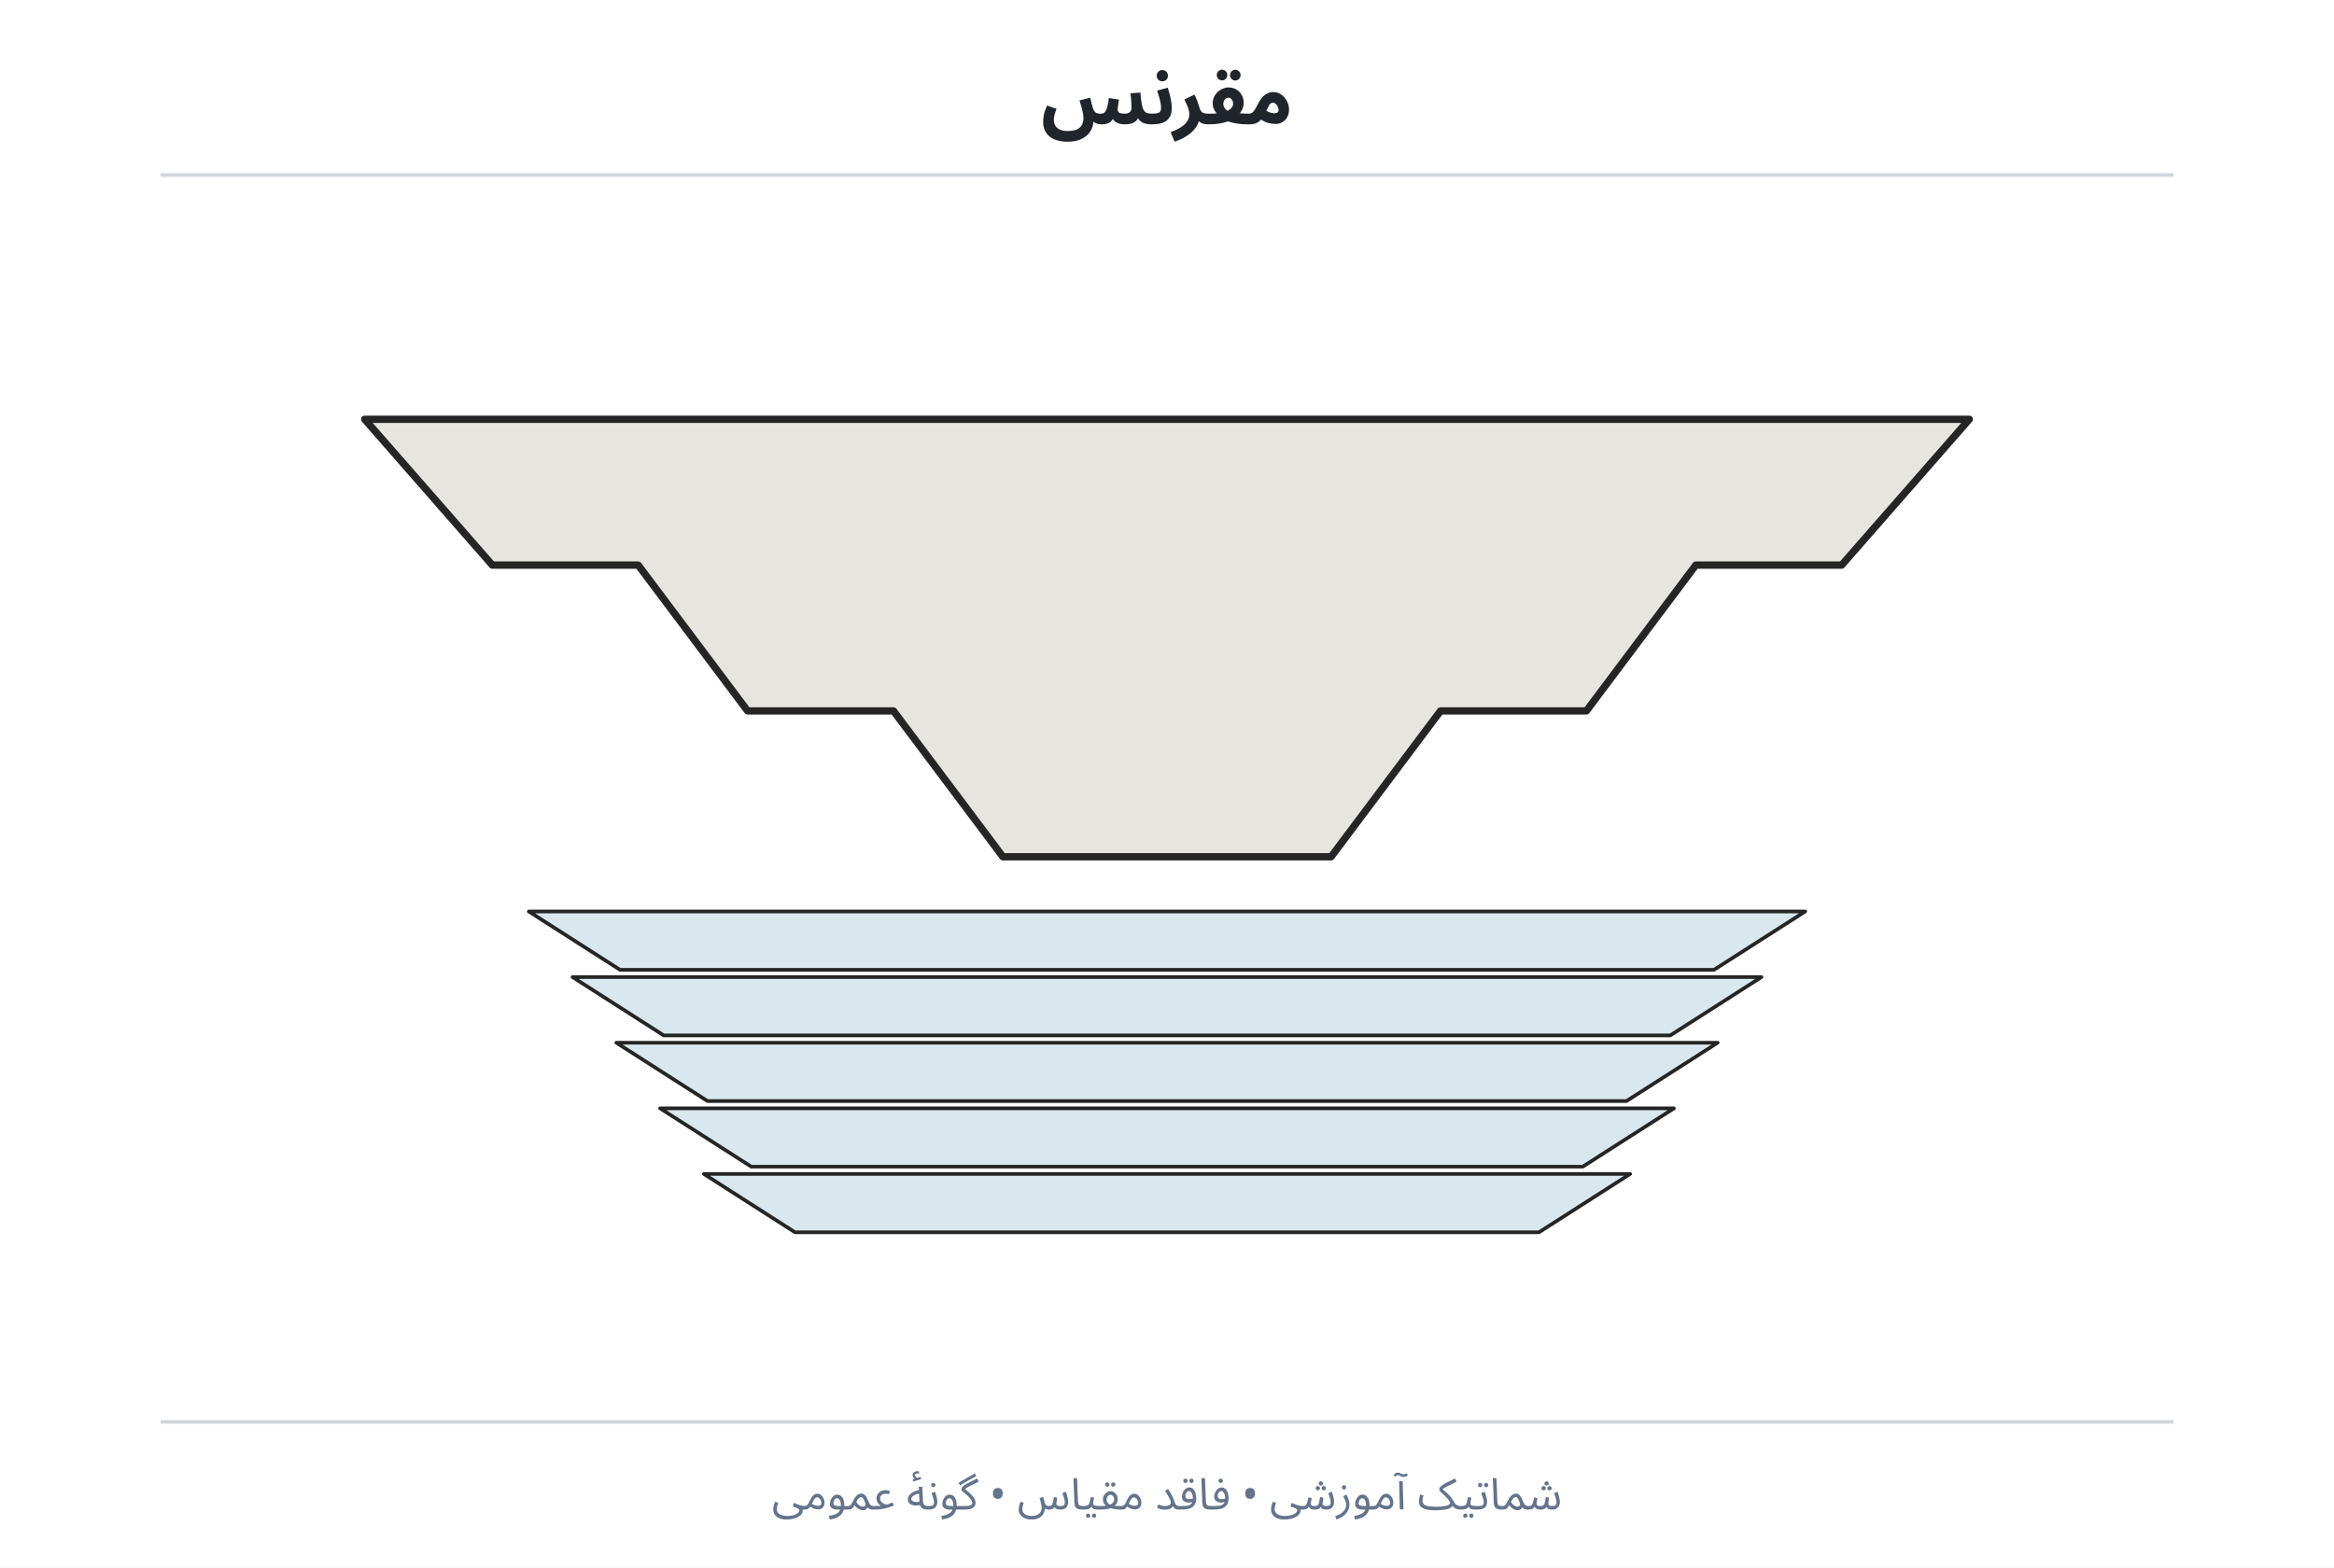
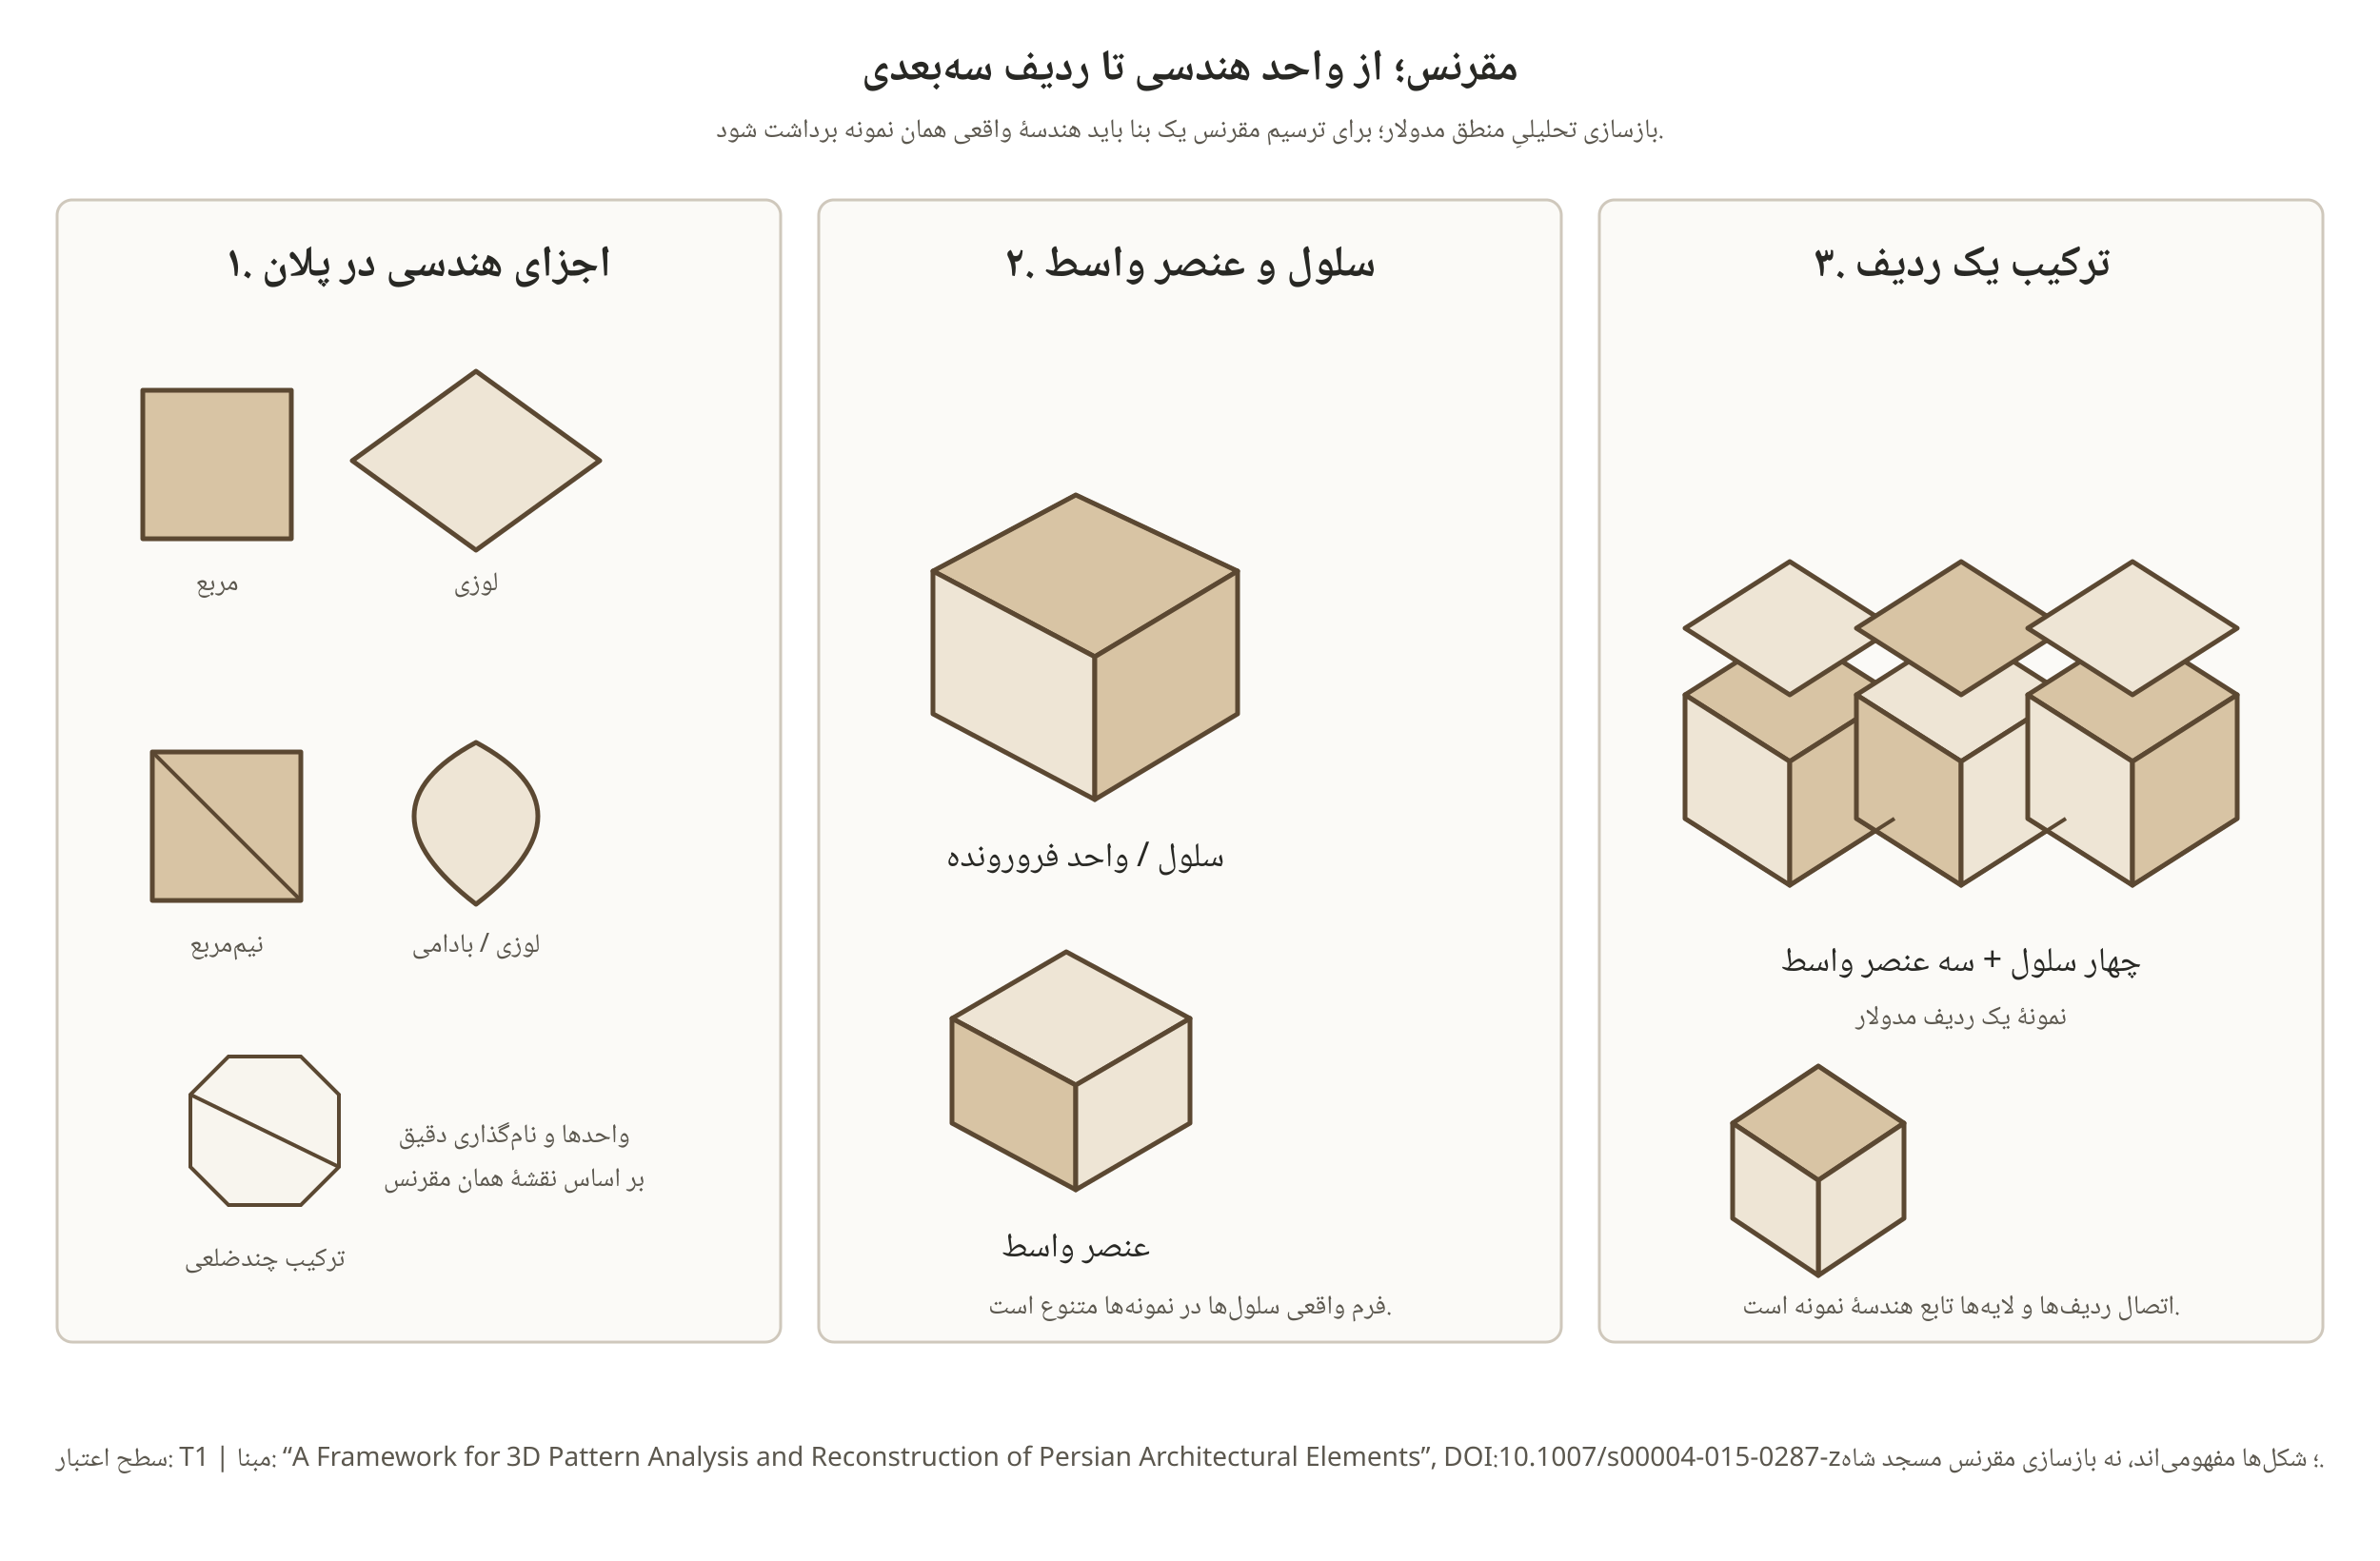
- <svg xmlns="http://www.w3.org/2000/svg" width="640" height="430" viewBox="0 0 640 430" role="img" aria-labelledby="ttl dsc">
+ <svg xmlns="http://www.w3.org/2000/svg" width="1250" height="820" viewBox="0 0 1250 820" role="img" aria-labelledby="title desc">
  <defs>
-     <pattern id="hatch" width="8" height="8" patternUnits="userSpaceOnUse">
-       <path d="M0 8 L8 0" stroke="#9ca3af" stroke-width=".8" />
-     </pattern>
+     <style>
+  .unit{fill:#d8c4a4;stroke:#5b4832;stroke-width:2.5;stroke-linejoin:round}
+  .unit2{fill:#eee5d5;stroke:#5b4832;stroke-width:2.5;stroke-linejoin:round}
+  .edge{fill:none;stroke:#5b4832;stroke-width:2}
+  .light{fill:#f8f5ee;stroke:#5b4832;stroke-width:2}
+  .label{font-family:Vazirmatn,'Noto Naskh Arabic',sans-serif;fill:#282824;font-size:18px}
+  .small{font-family:Vazirmatn,'Noto Naskh Arabic',sans-serif;fill:#5b574e;font-size:14px}
+  .head{font-family:Vazirmatn,'Noto Naskh Arabic',sans-serif;fill:#282824;font-size:23px;font-weight:700}
+  .panel{fill:#fbfaf7;stroke:#cfc8bc;stroke-width:1.5}
+ </style>
  </defs>
-   <rect width="640" height="430" fill="#fff" />
-   <text x="320" y="34" text-anchor="middle" direction="rtl" font-family="Vazirmatn, Noto Sans Arabic, sans-serif" font-size="21" font-weight="600" fill="#20252b">مقرنس</text>
-   <line x1="44" y1="48" x2="596" y2="48" stroke="#d1d5db" />
-   <path d="M100 115 H540 L505 155 H465 L435 195 H395 L365 235 H275 L245 195 H205 L175 155 H135 Z" fill="#e7e5df" stroke="#252525" stroke-width="2" stroke-linejoin="round" stroke-linecap="round" />
-   <path d="M145 250 H495 L470 266 H170 Z" fill="#d9e7ee" stroke="#252525" stroke-width="1" stroke-linejoin="round" stroke-linecap="round" />
-   <path d="M157 268 H483 L458 284 H182 Z" fill="#d9e7ee" stroke="#252525" stroke-width="1" stroke-linejoin="round" stroke-linecap="round" />
-   <path d="M169 286 H471 L446 302 H194 Z" fill="#d9e7ee" stroke="#252525" stroke-width="1" stroke-linejoin="round" stroke-linecap="round" />
-   <path d="M181 304 H459 L434 320 H206 Z" fill="#d9e7ee" stroke="#252525" stroke-width="1" stroke-linejoin="round" stroke-linecap="round" />
-   <path d="M193 322 H447 L422 338 H218 Z" fill="#d9e7ee" stroke="#252525" stroke-width="1" stroke-linejoin="round" stroke-linecap="round" />
-   <line x1="44" y1="390" x2="596" y2="390" stroke="#d1d5db" />
-   <text x="320" y="414" text-anchor="middle" direction="rtl" font-family="Vazirmatn, Noto Sans Arabic, sans-serif" font-size="12" fill="#64748b">شماتیک آموزشی • فاقد مقیاس • گونهٔ عمومی</text>
+   <rect width="1250" height="820" fill="#fff" />
+   <text x="625" y="42" text-anchor="middle" class="head" font-size="28">مقرنس؛ از واحد هندسی تا ردیف سه‌بعدی</text>
+   <text x="625" y="72" text-anchor="middle" class="small">بازسازی تحلیلیِ منطق مدولار؛ برای ترسیم مقرنس یک بنا باید هندسهٔ واقعی همان نمونه برداشت شود.</text>
+   <rect x="30" y="105" width="380" height="600" rx="8" class="panel" />
+   <rect x="430" y="105" width="390" height="600" rx="8" class="panel" />
+   <rect x="840" y="105" width="380" height="600" rx="8" class="panel" />
+   <text x="220" y="145" text-anchor="middle" class="head">۱. اجزای هندسی در پلان</text>
+   <text x="625" y="145" text-anchor="middle" class="head">۲. سلول و عنصر واسط</text>
+   <text x="1030" y="145" text-anchor="middle" class="head">۳. ترکیب یک ردیف</text>
+   <rect x="75" y="205" width="78" height="78" class="unit" />
+   <text x="114" y="310" text-anchor="middle" class="small">مربع</text>
+   <polygon points="250,195 315,242 250,289 185,242" class="unit2" />
+   <text x="250" y="310" text-anchor="middle" class="small">لوزی</text>
+   <path d="M80 395 L158 395 L158 473 L80 473 Z" class="unit" />
+   <path d="M80 395 L158 473" class="edge" />
+   <text x="119" y="500" text-anchor="middle" class="small">نیم‌مربع</text>
+   <path d="M250 390 Q315 425 250 475 Q185 425 250 390 Z" class="unit2" />
+   <text x="250" y="500" text-anchor="middle" class="small">لوزی / بادامی</text>
+   <polygon points="120,555 158,555 178,575 178,613 158,633 120,633 100,613 100,575" class="light" />
+   <path d="M100 575 L178 613" class="edge" />
+   <text x="139" y="665" text-anchor="middle" class="small">ترکیب چندضلعی</text>
+   <text x="270" y="600" text-anchor="middle" class="small">واحدها و نام‌گذاری دقیق</text>
+   <text x="270" y="623" text-anchor="middle" class="small">بر اساس نقشهٔ همان مقرنس</text>
+   <path d="M490 300 L565 260 L650 300 L575 345 Z" class="unit" />
+   <path d="M490 300 L575 345 L575 420 L490 375 Z" class="unit2" />
+   <path d="M575 345 L650 300 L650 375 L575 420 Z" class="unit" />
+   <path d="M490 300 L565 260 L650 300" class="edge" />
+   <path d="M575 345 L575 420" class="edge" />
+   <text x="570" y="455" text-anchor="middle" class="label">سلول / واحد فرورونده</text>
+   <path d="M500 535 L560 500 L625 535 L565 570 Z" class="unit2" />
+   <path d="M500 535 L565 570 L565 625 L500 590 Z" class="unit" />
+   <path d="M565 570 L625 535 L625 590 L565 625 Z" class="unit2" />
+   <text x="565" y="660" text-anchor="middle" class="label">عنصر واسط</text>
+   <text x="625" y="690" text-anchor="middle" class="small">فرم واقعی سلول‌ها در نمونه‌ها متنوع است.</text>
+   <g transform="translate(865,0)">
+     <path d="M20 365 L75 330 L130 365 L75 400 Z" class="unit" />
+     <path d="M20 365 L75 400 L75 465 L20 430 Z" class="unit2" />
+     <path d="M75 400 L130 365 L130 430 L75 465 Z" class="unit" />
+     <path d="M110 365 L165 330 L220 365 L165 400 Z" class="unit2" />
+     <path d="M110 365 L165 400 L165 465 L110 430 Z" class="unit" />
+     <path d="M165 400 L220 365 L220 430 L165 465 Z" class="unit2" />
+     <path d="M200 365 L255 330 L310 365 L255 400 Z" class="unit" />
+     <path d="M200 365 L255 400 L255 465 L200 430 Z" class="unit2" />
+     <path d="M255 400 L310 365 L310 430 L255 465 Z" class="unit" />
+     <path d="M20 330 L75 295 L130 330 L75 365 Z" class="unit2" />
+     <path d="M110 330 L165 295 L220 330 L165 365 Z" class="unit" />
+     <path d="M200 330 L255 295 L310 330 L255 365 Z" class="unit2" />
+     <path d="M20 430 L75 465 L130 430 M110 430 L165 465 L220 430 M200 430 L255 465 L310 430" class="edge" />
+     <text x="165" y="510" text-anchor="middle" class="label">چهار سلول + سه عنصر واسط</text>
+     <text x="165" y="538" text-anchor="middle" class="small">نمونهٔ یک ردیف مدولار</text>
+     <path d="M45 590 L90 560 L135 590 L90 620 Z" class="unit" />
+     <path d="M90 620 L135 590 L135 640 L90 670 Z" class="unit2" />
+     <path d="M45 590 L90 620 L90 670 L45 640 Z" class="unit2" />
+     <path d="M45 590 L90 560 L135 590" class="edge" />
+     <text x="165" y="690" text-anchor="middle" class="small">اتصال ردیف‌ها و لایه‌ها تابع هندسهٔ نمونه است.</text>
+   </g>
+   <text x="625" y="770" text-anchor="middle" class="small">سطح اعتبار: T1 | مبنا: “A Framework for 3D Pattern Analysis and Reconstruction of Persian Architectural Elements”, DOI:10.1007/s00004-015-0287-z؛ شکل‌ها مفهومی‌اند، نه بازسازی مقرنس مسجد شاه.</text>
</svg>
